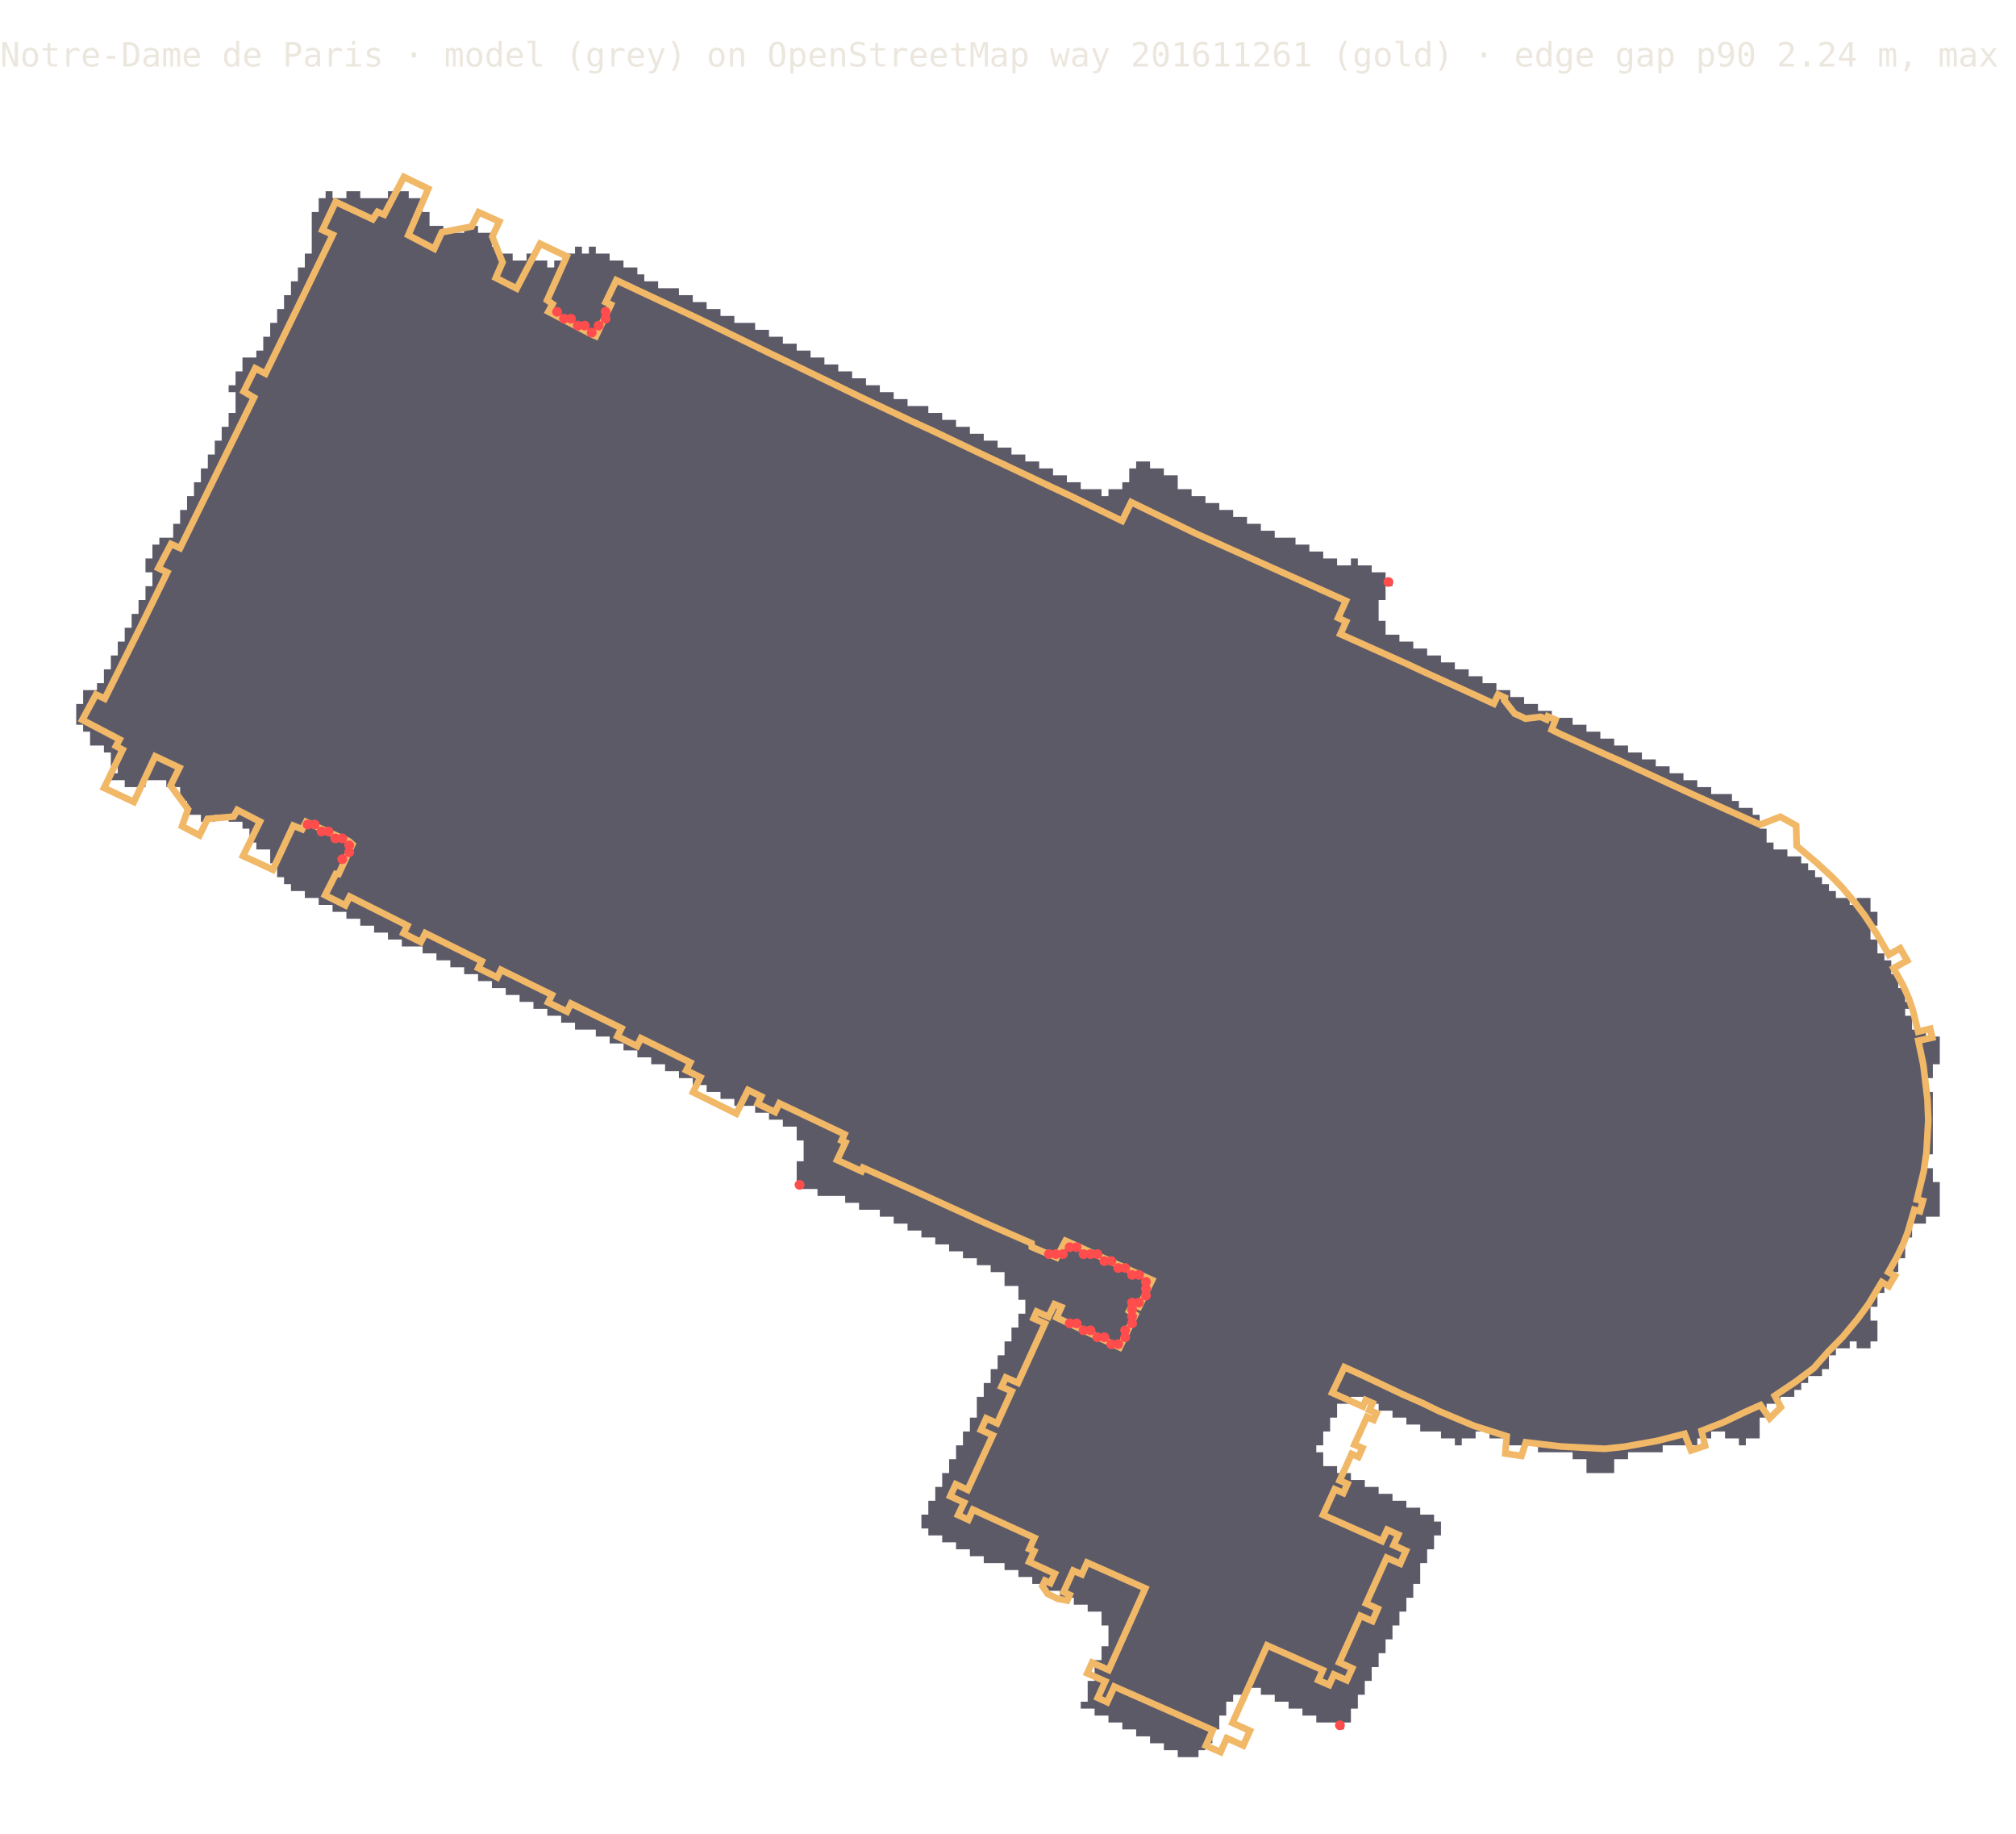
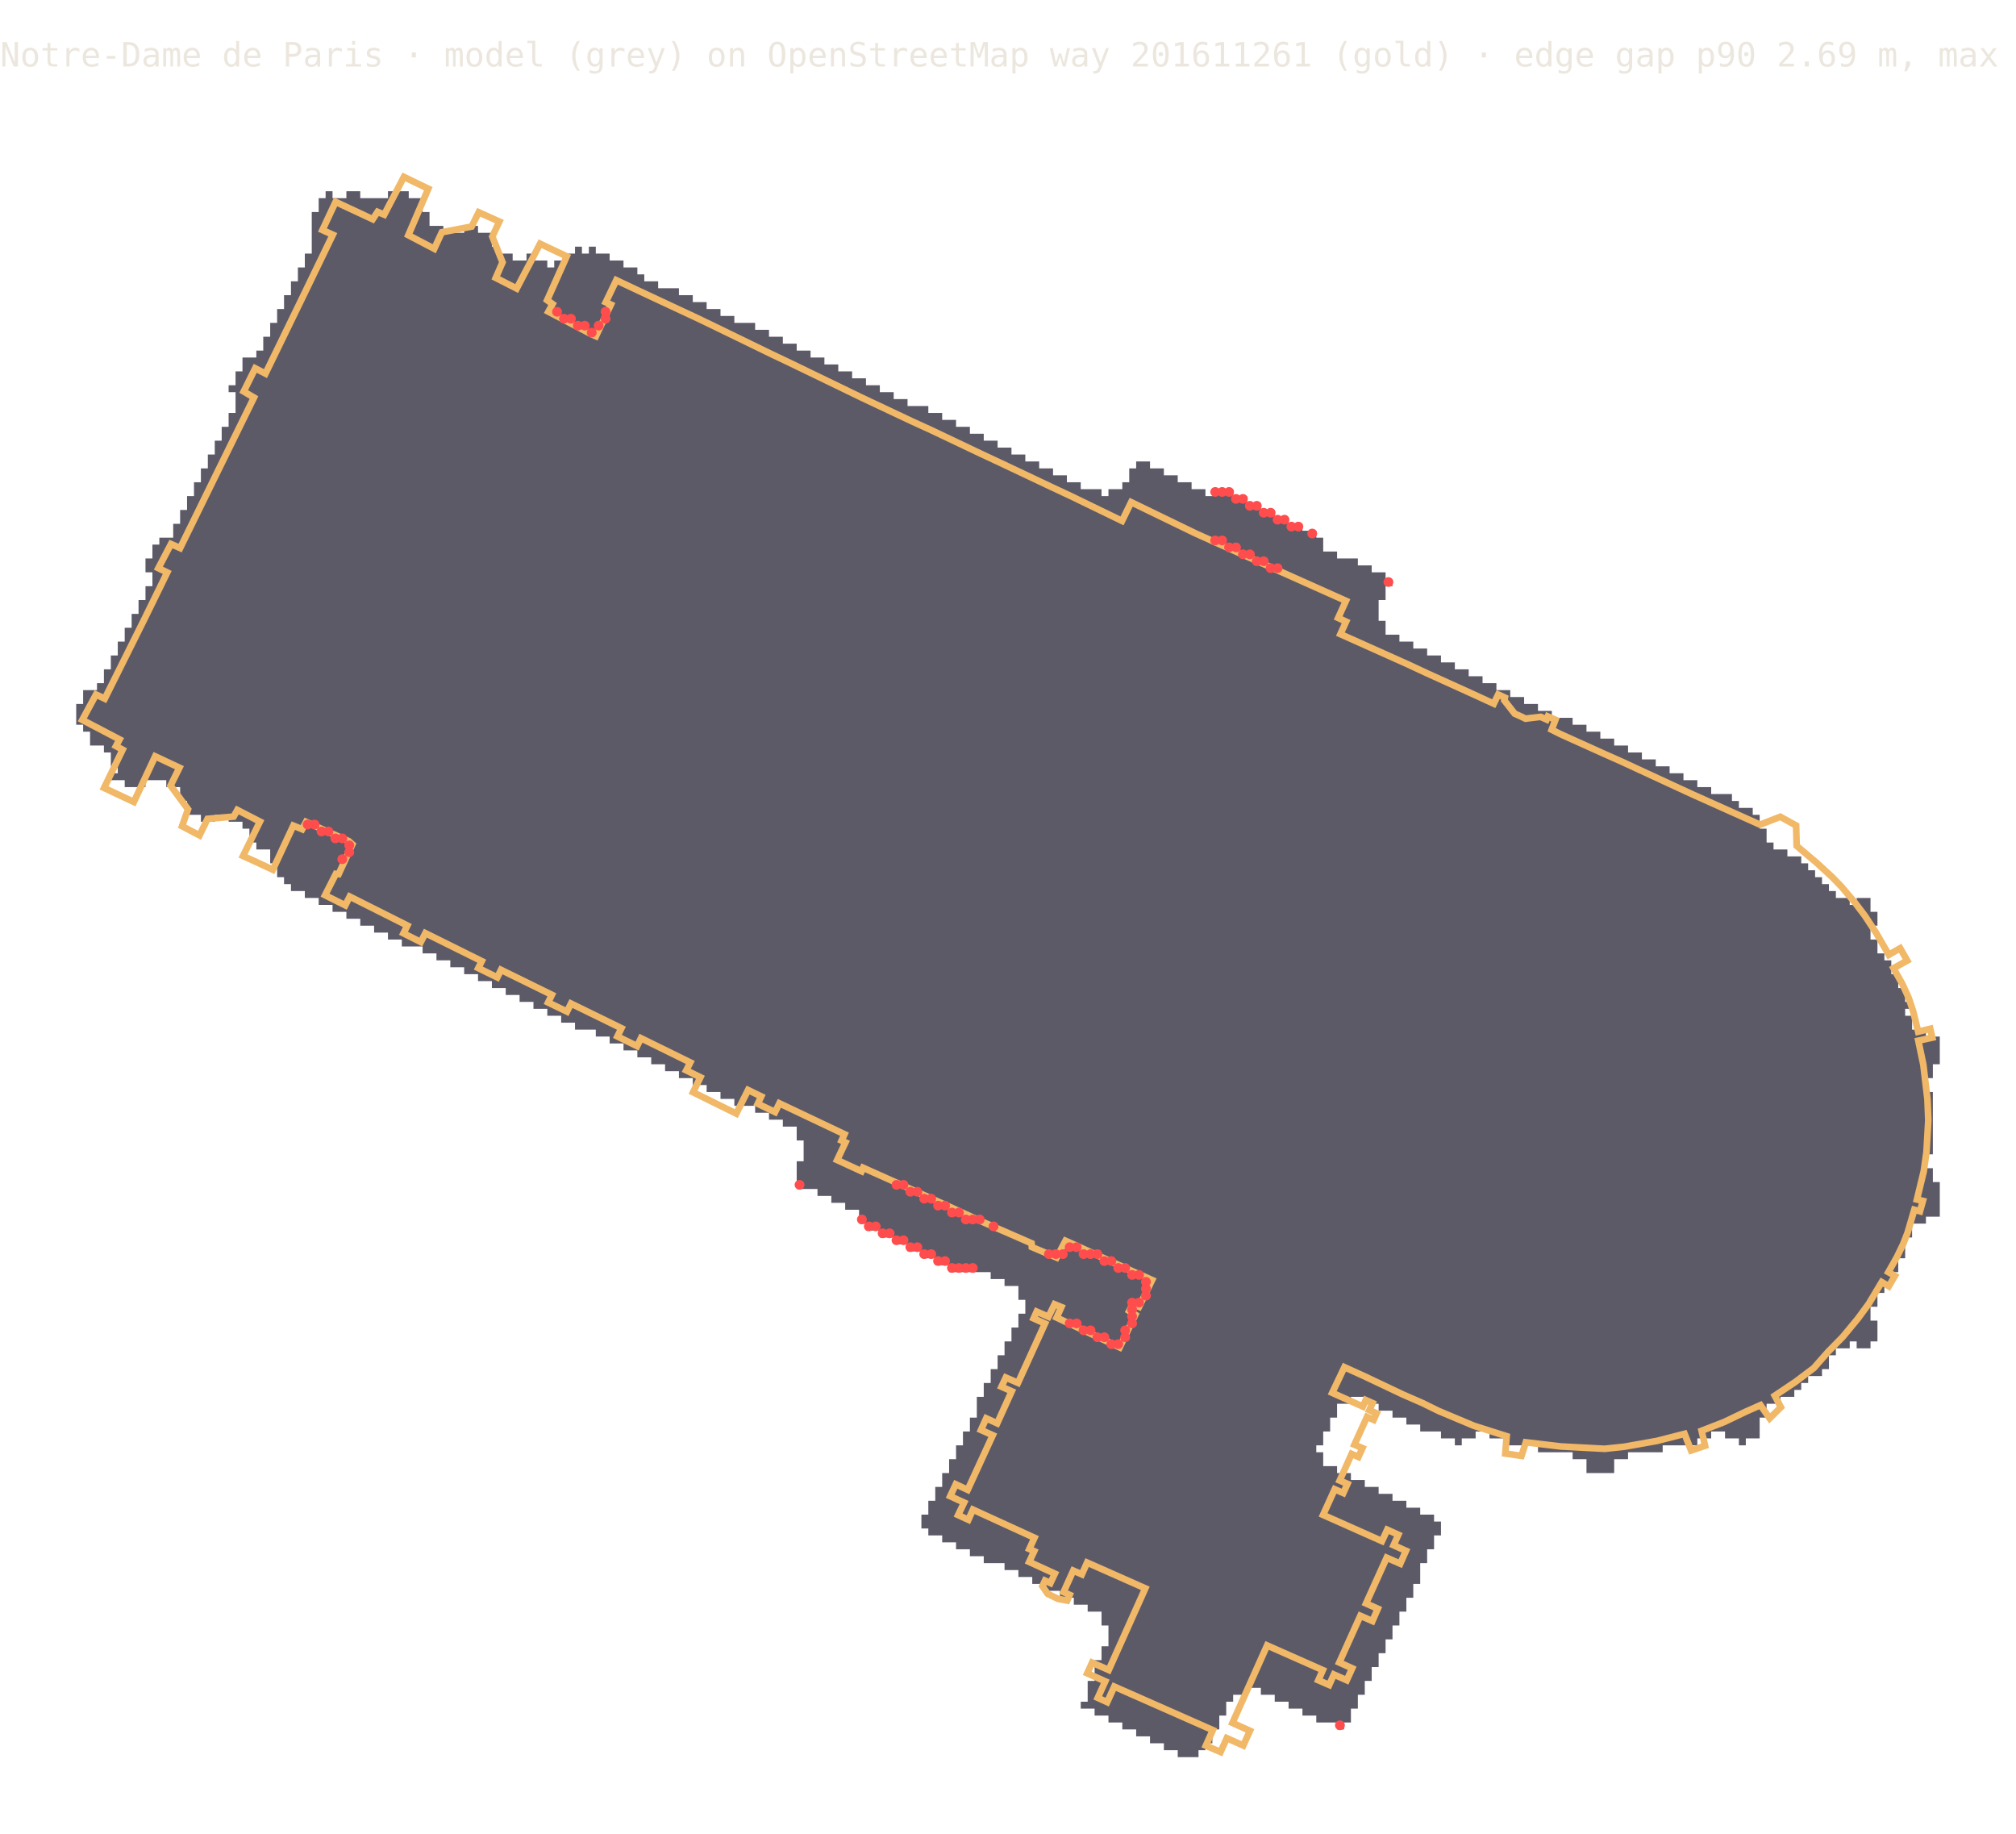
<svg xmlns="http://www.w3.org/2000/svg" viewBox="-72.7 -69.6 145.5 132.3" style="background:#0b0c14">
-   <path d="M-49.2 -55.8h0.5v0.5h-0.5zM-47.7 -55.8h1.0v0.5h-1.0zM-44.7 -55.8h1.5v0.5h-1.5zM-49.7 -55.3h7.5v0.5h-7.5zM-49.7 -54.8h7.5v0.5h-7.5zM-50.2 -54.3h8.5v0.5h-8.5zM-50.2 -53.8h8.5v0.5h-8.5zM-50.2 -53.3h9.5v0.5h-9.5zM-39.2 -53.3h1.0v0.5h-1.0zM-50.2 -52.8h13.0v0.5h-13.0zM-50.2 -52.3h13.0v0.5h-13.0zM-50.2 -51.8h13.5v0.5h-13.5zM-31.2 -51.8h0.5v0.5h-0.5zM-30.2 -51.8h0.5v0.5h-0.5zM-50.7 -51.3h15.0v0.5h-15.0zM-34.7 -51.3h0.5v0.5h-0.5zM-31.7 -51.3h3.0v0.5h-3.0zM-50.7 -50.8h17.5v0.5h-17.5zM-32.7 -50.8h5.0v0.5h-5.0zM-51.2 -50.3h24.5v0.5h-24.5zM-51.2 -49.8h25.0v0.5h-25.0zM-51.7 -49.3h26.5v0.5h-26.5zM-51.7 -48.8h28.0v0.5h-28.0zM-52.2 -48.3h29.5v0.5h-29.5zM-52.2 -47.8h30.5v0.5h-30.5zM-52.7 -47.3h32.0v0.5h-32.0zM-52.7 -46.8h33.0v0.5h-33.0zM-53.2 -46.3h35.0v0.5h-35.0zM-53.2 -45.8h36.0v0.5h-36.0zM-53.7 -45.3h37.5v0.5h-37.5zM-53.7 -44.8h38.5v0.5h-38.5zM-54.2 -44.3h40.0v0.5h-40.0zM-55.2 -43.8h42.0v0.5h-42.0zM-55.2 -43.3h43.0v0.5h-43.0zM-55.7 -42.8h44.5v0.5h-44.5zM-55.7 -42.3h45.5v0.5h-45.5zM-56.2 -41.8h47.0v0.5h-47.0zM-55.7 -41.3h47.5v0.5h-47.5zM-55.7 -40.8h48.5v0.5h-48.5zM-55.7 -40.3h50.0v0.5h-50.0zM-56.2 -39.8h51.5v0.5h-51.5zM-56.2 -39.3h52.5v0.5h-52.5zM-56.7 -38.8h54.0v0.5h-54.0zM-56.7 -38.3h55.0v0.5h-55.0zM-57.2 -37.8h56.5v0.5h-56.5zM-57.2 -37.3h57.5v0.5h-57.5zM-57.7 -36.8h59.0v0.5h-59.0zM-57.7 -36.3h60.0v0.5h-60.0zM9.3 -36.3h1.0v0.5h-1.0zM-58.2 -35.8h61.5v0.5h-61.5zM8.8 -35.8h2.5v0.5h-2.5zM-58.2 -35.3h62.5v0.5h-62.5zM8.8 -35.3h3.5v0.5h-3.5zM-58.7 -34.8h64.0v0.5h-64.0zM8.3 -34.8h4.0v0.5h-4.0zM-58.7 -34.3h65.5v0.5h-65.5zM7.3 -34.3h6.0v0.5h-6.0zM-59.2 -33.8h73.5v0.5h-73.5zM-59.2 -33.3h74.5v0.5h-74.5zM-59.7 -32.8h76.0v0.5h-76.0zM-59.7 -32.3h77.0v0.5h-77.0zM-60.2 -31.8h78.5v0.5h-78.5zM-60.2 -31.3h79.5v0.5h-79.5zM-61.2 -30.8h82.0v0.5h-82.0zM-61.7 -30.3h83.5v0.5h-83.5zM-61.7 -29.8h84.5v0.5h-84.5zM-62.2 -29.3h86.0v0.5h-86.0zM24.8 -29.3h0.5v0.5h-0.5zM-62.2 -28.8h88.5v0.5h-88.5zM-61.7 -28.3h89.0v0.5h-89.0zM-61.7 -27.8h89.5v0.5h-89.5zM-62.2 -27.3h89.5v0.5h-89.5zM-62.2 -26.8h89.5v0.5h-89.5zM-62.7 -26.3h89.5v0.5h-89.5zM-62.7 -25.8h89.5v0.5h-89.5zM-63.2 -25.3h90.0v0.5h-90.0zM-63.2 -24.8h90.5v0.5h-90.5zM-63.7 -24.3h91.0v0.5h-91.0zM-63.7 -23.8h92.0v0.5h-92.0zM-64.2 -23.3h93.5v0.5h-93.5zM-64.2 -22.8h94.5v0.5h-94.5zM-64.7 -22.3h96.0v0.5h-96.0zM-64.7 -21.8h97.0v0.5h-97.0zM-65.2 -21.3h98.5v0.5h-98.5zM-65.2 -20.8h99.5v0.5h-99.5zM-65.7 -20.3h101.0v0.5h-101.0zM-66.7 -19.8h103.0v0.5h-103.0zM-66.7 -19.3h104.0v0.5h-104.0zM-67.2 -18.8h105.5v0.5h-105.5zM-67.2 -18.3h106.5v0.5h-106.5zM-67.2 -17.8h108.0v0.5h-108.0zM-66.7 -17.3h108.5v0.5h-108.5zM-66.2 -16.8h109.0v0.5h-109.0zM-66.2 -16.3h110.0v0.5h-110.0zM-65.2 -15.8h110.0v0.5h-110.0zM-64.7 -15.3h110.5v0.5h-110.5zM-64.7 -14.8h111.5v0.5h-111.5zM-64.2 -14.3h112.0v0.5h-112.0zM-64.7 -13.8h113.5v0.5h-113.5zM-63.7 -13.3h1.5v0.5h-1.5zM-60.7 -13.3h110.5v0.5h-110.5zM-59.7 -12.8h110.5v0.5h-110.5zM-59.7 -12.3h112.0v0.5h-112.0zM-59.2 -11.8h112.0v0.5h-112.0zM-59.2 -11.3h113.0v0.5h-113.0zM-58.2 -10.8h1.0v0.5h-1.0zM-56.2 -10.8h110.5v0.5h-110.5zM-55.2 -10.3h109.5v0.5h-109.5zM-54.7 -9.8h109.5v0.5h-109.5zM-54.7 -9.3h109.5v0.5h-109.5zM-54.2 -8.8h109.5v0.5h-109.5zM-53.2 -8.3h109.5v0.5h-109.5zM-53.2 -7.8h110.5v0.5h-110.5zM-52.7 -7.3h110.5v0.5h-110.5zM-52.7 -6.8h111.0v0.5h-111.0zM-52.2 -6.3h111.0v0.5h-111.0zM-51.7 -5.8h111.0v0.5h-111.0zM-50.7 -5.3h110.5v0.5h-110.5zM-49.7 -4.8h110.5v0.5h-110.5zM61.3 -4.8h1.0v0.5h-1.0zM-48.7 -4.3h111.0v0.5h-111.0zM-47.7 -3.8h110.5v0.5h-110.5zM-46.7 -3.3h109.5v0.5h-109.5zM-45.7 -2.8h108.0v0.5h-108.0zM-44.7 -2.3h107.0v0.5h-107.0zM-43.7 -1.8h106.5v0.5h-106.5zM-42.2 -1.3h105.0v0.5h-105.0zM-41.2 -0.8h104.5v0.5h-104.5zM-40.2 -0.3h104.0v0.5h-104.0zM-39.2 0.2h103.0v0.5h-103.0zM-38.2 0.7h102.5v0.5h-102.5zM-37.2 1.2h101.5v0.5h-101.5zM-36.2 1.7h101.0v0.5h-101.0zM-35.2 2.2h100.0v0.5h-100.0zM-34.2 2.7h99.5v0.5h-99.5zM-33.2 3.2h98.0v0.5h-98.0zM-32.2 3.7h97.5v0.5h-97.5zM-31.2 4.2h96.5v0.5h-96.5zM-29.7 4.7h96.0v0.5h-96.0zM-28.7 5.2h96.0v0.5h-96.0zM-27.7 5.7h95.0v0.5h-95.0zM-26.7 6.2h94.0v0.5h-94.0zM-25.7 6.7h93.0v0.5h-93.0zM-24.7 7.2h91.5v0.5h-91.5zM-23.7 7.7h90.5v0.5h-90.5zM-22.7 8.2h89.0v0.5h-89.0zM-21.7 8.7h88.0v0.5h-88.0zM-20.7 9.2h87.5v0.5h-87.5zM-19.7 9.7h86.5v0.5h-86.5zM-18.2 10.2h85.0v0.5h-85.0zM-17.2 10.7h84.0v0.5h-84.0zM-16.2 11.2h83.0v0.5h-83.0zM-15.2 11.7h82.0v0.5h-82.0zM-15.2 12.2h82.0v0.5h-82.0zM-14.7 12.7h81.5v0.5h-81.5zM-14.7 13.2h81.5v0.5h-81.5zM-14.7 13.7h81.0v0.5h-81.0zM-15.2 14.2h81.5v0.5h-81.5zM-15.2 14.7h82.0v0.5h-82.0zM-15.2 15.2h82.0v0.5h-82.0zM-15.2 15.7h82.5v0.5h-82.5zM-13.7 16.2h81.0v0.5h-81.0zM-11.7 16.7h79.0v0.5h-79.0zM-10.7 17.2h78.0v0.5h-78.0zM-9.2 17.7h76.5v0.5h-76.5zM-8.2 18.2h74.5v0.5h-74.5zM-7.2 18.7h72.5v0.5h-72.5zM-6.2 19.2h71.5v0.5h-71.5zM-5.2 19.7h70.0v0.5h-70.0zM-4.2 20.2h69.0v0.5h-69.0zM-3.2 20.7h68.0v0.5h-68.0zM-2.2 21.2h66.5v0.5h-66.5zM-1.2 21.7h65.5v0.5h-65.5zM-0.2 22.2h64.0v0.5h-64.0zM-0.2 22.7h64.0v0.5h-64.0zM0.8 23.2h62.5v0.5h-62.5zM0.8 23.7h62.0v0.5h-62.0zM1.3 24.2h61.5v0.5h-61.5zM1.3 24.7h61.0v0.5h-61.0zM0.8 25.2h61.5v0.5h-61.5zM0.8 25.7h62.0v0.5h-62.0zM0.3 26.2h62.5v0.5h-62.5zM0.3 26.7h62.5v0.5h-62.5zM-0.2 27.2h61.0v0.5h-61.0zM61.3 27.2h1.0v0.5h-1.0zM-0.2 27.7h60.0v0.5h-60.0zM-0.7 28.2h60.0v0.5h-60.0zM-0.7 28.7h60.0v0.5h-60.0zM-1.2 29.2h60.0v0.5h-60.0zM-1.2 29.7h59.0v0.5h-59.0zM-1.7 30.2h59.0v0.5h-59.0zM-1.7 30.7h58.5v0.5h-58.5zM-2.2 31.2h27.0v0.5h-27.0zM25.8 31.2h30.0v0.5h-30.0zM-2.2 31.7h26.0v0.5h-26.0zM26.8 31.7h28.0v0.5h-28.0zM-2.2 32.2h26.0v0.5h-26.0zM27.8 32.2h27.0v0.5h-27.0zM-2.7 32.7h26.0v0.5h-26.0zM28.8 32.7h25.5v0.5h-25.5zM-2.7 33.2h26.0v0.5h-26.0zM29.8 33.2h24.5v0.5h-24.5zM-3.2 33.7h26.0v0.5h-26.0zM31.3 33.7h2.5v0.5h-2.5zM34.8 33.7h16.0v0.5h-16.0zM51.8 33.7h2.5v0.5h-2.5zM-3.2 34.2h26.0v0.5h-26.0zM32.3 34.2h0.5v0.5h-0.5zM35.8 34.2h14.0v0.5h-14.0zM52.8 34.2h0.5v0.5h-0.5zM-3.7 34.7h26.0v0.5h-26.0zM38.3 34.7h9.0v0.5h-9.0zM-3.7 35.2h26.5v0.5h-26.5zM40.8 35.2h4.0v0.5h-4.0zM-4.2 35.7h27.0v0.5h-27.0zM41.8 35.7h2.0v0.5h-2.0zM-4.2 36.2h28.0v0.5h-28.0zM41.8 36.2h2.0v0.5h-2.0zM-4.7 36.7h29.5v0.5h-29.5zM-4.7 37.2h30.5v0.5h-30.5zM-5.2 37.7h32.0v0.5h-32.0zM-5.2 38.2h33.0v0.5h-33.0zM-5.7 38.7h34.5v0.5h-34.5zM-5.7 39.2h35.5v0.5h-35.5zM-6.2 39.7h37.0v0.5h-37.0zM-6.2 40.2h37.5v0.5h-37.5zM-5.7 40.7h37.0v0.5h-37.0zM-4.7 41.2h35.5v0.5h-35.5zM-3.7 41.7h34.5v0.5h-34.5zM-2.7 42.2h33.0v0.5h-33.0zM-1.7 42.7h32.0v0.5h-32.0zM-0.2 43.2h30.0v0.5h-30.0zM0.8 43.7h29.0v0.5h-29.0zM1.8 44.2h28.0v0.5h-28.0zM2.8 44.7h26.5v0.5h-26.5zM3.8 45.2h25.5v0.5h-25.5zM4.8 45.7h24.0v0.5h-24.0zM5.8 46.2h23.0v0.5h-23.0zM6.8 46.7h21.5v0.5h-21.5zM6.8 47.2h21.5v0.5h-21.5zM7.3 47.7h20.5v0.5h-20.5zM7.3 48.2h20.5v0.5h-20.5zM7.3 48.7h20.0v0.5h-20.0zM6.8 49.2h20.5v0.5h-20.5zM6.8 49.7h20.0v0.5h-20.0zM6.3 50.2h20.5v0.5h-20.5zM6.3 50.7h20.0v0.5h-20.0zM6.3 51.2h20.0v0.5h-20.0zM5.8 51.7h20.0v0.5h-20.0zM5.8 52.2h11.5v0.5h-11.5zM18.3 52.2h7.5v0.5h-7.5zM5.8 52.7h10.5v0.5h-10.5zM19.3 52.7h6.0v0.5h-6.0zM5.3 53.2h10.5v0.5h-10.5zM20.3 53.2h5.0v0.5h-5.0zM6.3 53.7h9.5v0.5h-9.5zM21.3 53.7h3.5v0.5h-3.5zM7.3 54.2h8.0v0.5h-8.0zM22.3 54.2h2.5v0.5h-2.5zM8.3 54.7h7.0v0.5h-7.0zM23.8 54.7h0.5v0.5h-0.5zM9.3 55.2h5.5v0.5h-5.5zM10.3 55.7h4.5v0.5h-4.5zM11.3 56.2h3.0v0.5h-3.0zM12.3 56.7h1.5v0.5h-1.5z" fill="#5d5a68" />
+   <path d="M-49.2 -55.8h0.5v0.5h-0.5zM-47.7 -55.8h1.0v0.5h-1.0zM-44.7 -55.8h1.5v0.5h-1.5zM-49.7 -55.3h7.5v0.5h-7.5zM-49.7 -54.8h7.5v0.5h-7.5zM-50.2 -54.3h8.5v0.5h-8.5zM-50.2 -53.8h8.5v0.5h-8.5zM-50.2 -53.3h9.5v0.5h-9.5zM-39.2 -53.3h1.0v0.5h-1.0zM-50.2 -52.8h13.0v0.5h-13.0zM-50.2 -52.3h13.0v0.5h-13.0zM-50.2 -51.8h13.5v0.5h-13.5zM-31.2 -51.8h0.5v0.5h-0.5zM-30.2 -51.8h0.5v0.5h-0.5zM-50.7 -51.3h15.0v0.5h-15.0zM-34.7 -51.3h0.5v0.5h-0.5zM-31.7 -51.3h3.0v0.5h-3.0zM-50.7 -50.8h17.5v0.5h-17.5zM-32.7 -50.8h5.0v0.5h-5.0zM-51.2 -50.3h24.5v0.5h-24.5zM-51.2 -49.8h25.0v0.5h-25.0zM-51.7 -49.3h26.5v0.5h-26.5zM-51.7 -48.8h28.0v0.5h-28.0zM-52.2 -48.3h29.5v0.5h-29.5zM-52.2 -47.8h30.5v0.5h-30.5zM-52.7 -47.3h32.0v0.5h-32.0zM-52.7 -46.8h33.0v0.5h-33.0zM-53.2 -46.3h35.0v0.5h-35.0zM-53.2 -45.8h36.0v0.5h-36.0zM-53.7 -45.3h37.5v0.5h-37.5zM-53.7 -44.8h38.5v0.5h-38.5zM-54.2 -44.3h40.0v0.5h-40.0zM-55.2 -43.8h42.0v0.5h-42.0zM-55.2 -43.3h43.0v0.5h-43.0zM-55.7 -42.8h44.5v0.5h-44.5zM-55.7 -42.3h45.5v0.5h-45.5zM-56.2 -41.8h47.0v0.5h-47.0zM-55.7 -41.3h47.5v0.5h-47.5zM-55.7 -40.8h48.5v0.5h-48.5zM-55.7 -40.3h50.0v0.5h-50.0zM-56.2 -39.8h51.5v0.5h-51.5zM-56.2 -39.3h52.5v0.5h-52.5zM-56.7 -38.8h54.0v0.5h-54.0zM-56.7 -38.3h55.0v0.5h-55.0zM-57.2 -37.8h56.5v0.5h-56.5zM-57.2 -37.3h57.5v0.5h-57.5zM-57.7 -36.8h59.0v0.5h-59.0zM-57.7 -36.3h60.0v0.5h-60.0zM9.3 -36.3h1.0v0.5h-1.0zM-58.2 -35.8h61.5v0.5h-61.5zM8.8 -35.8h2.5v0.5h-2.5zM-58.2 -35.3h62.5v0.5h-62.5zM8.8 -35.3h3.5v0.5h-3.5zM-58.7 -34.8h64.0v0.5h-64.0zM8.3 -34.8h5.0v0.5h-5.0zM-58.7 -34.3h65.5v0.5h-65.5zM7.3 -34.3h7.0v0.5h-7.0zM14.8 -34.3h1.5v0.5h-1.5zM-59.2 -33.8h76.5v0.5h-76.5zM-59.2 -33.3h77.5v0.5h-77.5zM-59.7 -32.8h79.0v0.5h-79.0zM-59.7 -32.3h80.0v0.5h-80.0zM-60.2 -31.8h81.5v0.5h-81.5zM-60.2 -31.3h82.5v0.5h-82.5zM-61.2 -30.8h84.0v0.5h-84.0zM-61.7 -30.3h84.5v0.5h-84.5zM-61.7 -29.8h85.5v0.5h-85.5zM-62.2 -29.3h87.5v0.5h-87.5zM-62.2 -28.8h88.5v0.5h-88.5zM-61.7 -28.3h89.0v0.5h-89.0zM-61.7 -27.8h89.5v0.5h-89.5zM-62.2 -27.3h89.5v0.5h-89.5zM-62.2 -26.8h89.5v0.5h-89.5zM-62.7 -26.3h89.5v0.5h-89.5zM-62.7 -25.8h89.5v0.5h-89.5zM-63.2 -25.3h90.0v0.5h-90.0zM-63.2 -24.8h90.5v0.5h-90.5zM-63.7 -24.3h91.0v0.5h-91.0zM-63.7 -23.8h92.0v0.5h-92.0zM-64.2 -23.3h93.5v0.5h-93.5zM-64.2 -22.8h94.5v0.5h-94.5zM-64.7 -22.3h96.0v0.5h-96.0zM-64.7 -21.8h97.0v0.5h-97.0zM-65.2 -21.3h98.5v0.5h-98.5zM-65.2 -20.8h99.5v0.5h-99.5zM-65.7 -20.3h101.0v0.5h-101.0zM-66.7 -19.8h103.0v0.5h-103.0zM-66.7 -19.3h104.0v0.5h-104.0zM-67.2 -18.8h105.5v0.5h-105.5zM-67.2 -18.3h106.5v0.5h-106.5zM-67.2 -17.8h108.0v0.5h-108.0zM-66.7 -17.3h108.5v0.5h-108.5zM-66.2 -16.8h109.0v0.5h-109.0zM-66.2 -16.3h110.0v0.5h-110.0zM-65.2 -15.8h110.0v0.5h-110.0zM-64.7 -15.3h110.5v0.5h-110.5zM-64.7 -14.8h111.5v0.5h-111.5zM-64.2 -14.3h112.0v0.5h-112.0zM-64.7 -13.8h113.5v0.5h-113.5zM-63.7 -13.3h1.5v0.5h-1.5zM-60.7 -13.3h110.5v0.5h-110.5zM-59.7 -12.8h110.5v0.5h-110.5zM-59.7 -12.3h112.0v0.5h-112.0zM-59.2 -11.8h112.0v0.5h-112.0zM-59.2 -11.3h113.0v0.5h-113.0zM-58.2 -10.8h1.0v0.5h-1.0zM-56.2 -10.8h110.5v0.5h-110.5zM-55.2 -10.3h109.5v0.5h-109.5zM-54.7 -9.8h109.5v0.5h-109.5zM-54.7 -9.3h109.5v0.5h-109.5zM-54.2 -8.8h109.5v0.5h-109.5zM-53.2 -8.3h109.5v0.5h-109.5zM-53.2 -7.8h110.5v0.5h-110.5zM-52.7 -7.3h110.5v0.5h-110.5zM-52.7 -6.8h111.0v0.5h-111.0zM-52.2 -6.3h111.0v0.5h-111.0zM-51.7 -5.8h111.0v0.5h-111.0zM-50.7 -5.3h110.5v0.5h-110.5zM-49.7 -4.8h110.5v0.5h-110.5zM61.3 -4.8h1.0v0.5h-1.0zM-48.7 -4.3h111.0v0.5h-111.0zM-47.7 -3.8h110.5v0.5h-110.5zM-46.7 -3.3h109.5v0.5h-109.5zM-45.7 -2.8h108.0v0.5h-108.0zM-44.7 -2.3h107.0v0.5h-107.0zM-43.7 -1.8h106.5v0.5h-106.5zM-42.2 -1.3h105.0v0.5h-105.0zM-41.2 -0.8h104.5v0.5h-104.5zM-40.2 -0.3h104.0v0.5h-104.0zM-39.2 0.2h103.0v0.5h-103.0zM-38.2 0.7h102.5v0.5h-102.5zM-37.2 1.2h101.5v0.5h-101.5zM-36.2 1.7h101.0v0.5h-101.0zM-35.2 2.2h100.0v0.5h-100.0zM-34.2 2.7h99.5v0.5h-99.5zM-33.2 3.2h98.0v0.5h-98.0zM-32.2 3.7h97.5v0.5h-97.5zM-31.2 4.2h96.5v0.5h-96.5zM-29.7 4.7h96.0v0.5h-96.0zM-28.7 5.2h96.0v0.5h-96.0zM-27.7 5.7h95.0v0.5h-95.0zM-26.7 6.2h94.0v0.5h-94.0zM-25.7 6.7h93.0v0.5h-93.0zM-24.7 7.2h91.5v0.5h-91.5zM-23.7 7.7h90.5v0.5h-90.5zM-22.7 8.2h89.0v0.5h-89.0zM-21.7 8.7h88.0v0.5h-88.0zM-20.7 9.2h87.5v0.5h-87.5zM-19.7 9.7h86.5v0.5h-86.5zM-18.2 10.2h85.0v0.5h-85.0zM-17.2 10.7h84.0v0.5h-84.0zM-16.2 11.2h83.0v0.5h-83.0zM-15.2 11.7h82.0v0.5h-82.0zM-15.2 12.2h82.0v0.5h-82.0zM-14.7 12.7h81.5v0.5h-81.5zM-14.7 13.2h81.5v0.5h-81.5zM-14.7 13.7h81.0v0.5h-81.0zM-15.2 14.2h81.5v0.5h-81.5zM-15.2 14.7h82.0v0.5h-82.0zM-15.2 15.2h82.0v0.5h-82.0zM-15.2 15.7h82.5v0.5h-82.5zM-13.7 16.2h81.0v0.5h-81.0zM-12.7 16.7h80.0v0.5h-80.0zM-11.7 17.2h79.0v0.5h-79.0zM-10.7 17.7h78.0v0.5h-78.0zM-10.7 18.2h77.0v0.5h-77.0zM-10.2 18.7h75.5v0.5h-75.5zM-9.2 19.2h74.5v0.5h-74.5zM-8.2 19.7h73.0v0.5h-73.0zM-7.2 20.2h72.0v0.5h-72.0zM-6.2 20.7h71.0v0.5h-71.0zM-5.2 21.2h69.5v0.5h-69.5zM-4.2 21.7h68.5v0.5h-68.5zM-1.2 22.2h65.0v0.5h-65.0zM-0.2 22.7h64.0v0.5h-64.0zM0.8 23.2h62.5v0.5h-62.5zM0.8 23.7h62.0v0.5h-62.0zM1.3 24.2h61.5v0.5h-61.5zM1.3 24.7h61.0v0.5h-61.0zM0.8 25.2h61.5v0.5h-61.5zM0.8 25.7h62.0v0.5h-62.0zM0.3 26.2h62.5v0.5h-62.5zM0.3 26.7h62.5v0.5h-62.5zM-0.2 27.2h61.0v0.5h-61.0zM61.3 27.2h1.0v0.5h-1.0zM-0.2 27.7h60.0v0.5h-60.0zM-0.7 28.2h60.0v0.5h-60.0zM-0.7 28.7h60.0v0.5h-60.0zM-1.2 29.2h60.0v0.5h-60.0zM-1.2 29.7h59.0v0.5h-59.0zM-1.7 30.2h59.0v0.5h-59.0zM-1.7 30.7h58.5v0.5h-58.5zM-2.2 31.2h27.0v0.5h-27.0zM25.8 31.2h30.0v0.5h-30.0zM-2.2 31.7h26.0v0.5h-26.0zM26.8 31.7h28.0v0.5h-28.0zM-2.2 32.2h26.0v0.5h-26.0zM27.8 32.2h27.0v0.5h-27.0zM-2.7 32.7h26.0v0.5h-26.0zM28.8 32.7h25.5v0.5h-25.5zM-2.7 33.2h26.0v0.5h-26.0zM29.8 33.2h24.5v0.5h-24.5zM-3.2 33.7h26.0v0.5h-26.0zM31.3 33.7h2.5v0.5h-2.5zM34.8 33.7h16.0v0.5h-16.0zM51.8 33.7h2.5v0.5h-2.5zM-3.2 34.2h26.0v0.5h-26.0zM32.3 34.2h0.5v0.5h-0.5zM35.8 34.2h14.0v0.5h-14.0zM52.8 34.2h0.5v0.5h-0.5zM-3.7 34.7h26.0v0.5h-26.0zM38.3 34.7h9.0v0.5h-9.0zM-3.7 35.2h26.5v0.5h-26.5zM40.8 35.2h4.0v0.5h-4.0zM-4.2 35.7h27.0v0.5h-27.0zM41.8 35.7h2.0v0.5h-2.0zM-4.2 36.2h28.0v0.5h-28.0zM41.8 36.2h2.0v0.5h-2.0zM-4.7 36.7h29.5v0.5h-29.5zM-4.7 37.2h30.5v0.5h-30.5zM-5.2 37.7h32.0v0.5h-32.0zM-5.2 38.2h33.0v0.5h-33.0zM-5.7 38.7h34.5v0.5h-34.5zM-5.7 39.2h35.5v0.5h-35.5zM-6.2 39.7h37.0v0.5h-37.0zM-6.2 40.2h37.5v0.5h-37.5zM-5.7 40.7h37.0v0.5h-37.0zM-4.7 41.2h35.5v0.5h-35.5zM-3.7 41.7h34.5v0.5h-34.5zM-2.7 42.2h33.0v0.5h-33.0zM-1.7 42.7h32.0v0.5h-32.0zM-0.2 43.2h30.0v0.5h-30.0zM0.8 43.7h29.0v0.5h-29.0zM1.8 44.2h28.0v0.5h-28.0zM2.8 44.7h26.5v0.5h-26.5zM3.8 45.2h25.5v0.5h-25.5zM4.8 45.7h24.0v0.5h-24.0zM5.8 46.2h23.0v0.5h-23.0zM6.8 46.7h21.5v0.5h-21.5zM6.8 47.2h21.5v0.5h-21.5zM7.3 47.7h20.5v0.5h-20.5zM7.3 48.2h20.5v0.5h-20.5zM7.3 48.7h20.0v0.5h-20.0zM6.8 49.2h20.5v0.5h-20.5zM6.8 49.7h20.0v0.5h-20.0zM6.3 50.2h20.5v0.5h-20.5zM6.3 50.7h20.0v0.5h-20.0zM6.3 51.2h20.0v0.5h-20.0zM5.8 51.7h20.0v0.5h-20.0zM5.8 52.2h11.5v0.5h-11.5zM18.3 52.2h7.5v0.5h-7.5zM5.8 52.7h10.5v0.5h-10.5zM19.3 52.7h6.0v0.5h-6.0zM5.3 53.2h10.5v0.5h-10.5zM20.3 53.2h5.0v0.5h-5.0zM6.3 53.7h9.5v0.5h-9.5zM21.3 53.7h3.5v0.5h-3.5zM7.3 54.2h8.0v0.5h-8.0zM22.3 54.2h2.5v0.5h-2.5zM8.3 54.7h7.0v0.5h-7.0zM23.8 54.7h0.5v0.5h-0.5zM9.3 55.2h5.5v0.5h-5.5zM10.3 55.7h4.5v0.5h-4.5zM11.3 56.2h3.0v0.5h-3.0zM12.3 56.7h1.5v0.5h-1.5z" fill="#5d5a68" />
  <g fill="none" stroke="#f1b867" stroke-width="0.48">
    <polygon points="-55.57,-11.15 -55.84,-10.67 -57.72,-10.51 -58.30,-9.32 -59.56,-9.98 -59.13,-11.20 -60.39,-12.91 -59.75,-14.20 -61.50,-15.02 -63.04,-11.73 -65.19,-12.74 -63.85,-15.50 -64.33,-15.76 -64.07,-16.24 -66.76,-17.65 -65.77,-19.48 -65.14,-19.18 -62.32,-24.84 -60.63,-28.29 -61.27,-28.60 -60.36,-30.34 -59.70,-30.05 -56.91,-35.74 -54.37,-40.91 -55.11,-41.35 -54.28,-43.02 -53.54,-42.64 -50.89,-48.09 -48.68,-52.66 -49.43,-53.00 -48.48,-55.03 -45.80,-53.78 -45.45,-54.31 -44.97,-54.11 -43.55,-56.83 -41.79,-55.98 -43.23,-52.63 -41.36,-51.65 -40.81,-52.84 -38.66,-53.25 -38.15,-54.28 -36.66,-53.61 -37.17,-52.53 -36.43,-50.67 -36.92,-49.55 -35.41,-48.78 -33.72,-52.01 -31.80,-51.10 -33.21,-47.94 -32.82,-47.66 -33.12,-47.11 -30.03,-45.49 -29.69,-45.34 -29.05,-46.70 -28.61,-47.62 -28.98,-47.79 -28.22,-49.38 -26.59,-48.61 -22.39,-46.65 -21.04,-46.00 -16.99,-44.03 -15.62,-43.38 -11.90,-41.58 -10.56,-40.93 -6.87,-39.19 -5.49,-38.56 -1.83,-36.82 -0.48,-36.19 3.22,-34.44 4.61,-33.79 8.28,-32.01 8.94,-33.36 13.58,-31.11 19.68,-28.37 24.44,-26.24 23.88,-25.01 24.45,-24.74 24.04,-23.84 28.95,-21.64 30.30,-21.01 33.72,-19.46 35.11,-18.82 35.43,-19.48 35.91,-19.26 35.87,-19.06 36.62,-18.10 36.98,-17.94 37.40,-17.74 38.49,-17.87 38.92,-17.68 39.01,-17.90 39.56,-17.66 39.29,-16.94 39.91,-16.63 42.99,-15.24 44.36,-14.63 48.12,-12.89 49.51,-12.25 54.33,-10.09 55.79,-10.66 56.93,-10.03 56.97,-8.56 58.40,-7.35 59.51,-6.33 60.19,-5.63 61.18,-4.46 61.89,-3.52 62.70,-2.29 63.62,-0.70 64.44,-1.17 64.95,-0.28 63.96,0.27 64.61,1.43 65.05,2.40 65.37,3.35 65.74,4.85 66.61,4.64 66.76,5.28 65.75,5.50 66.11,7.22 66.41,9.73 66.47,11.24 66.34,13.52 66.14,14.93 65.65,16.96 66.08,17.06 65.87,17.81 65.46,17.70 64.98,19.34 64.66,20.17 64.19,21.14 63.59,22.20 64.06,22.47 63.62,23.22 63.11,22.92 62.17,24.49 61.40,25.54 60.30,26.87 59.23,27.96 58.21,29.12 56.88,30.12 55.39,31.12 55.83,31.95 55.02,32.75 54.36,31.80 53.32,32.26 51.73,33.02 50.11,33.65 50.36,34.73 49.35,35.07 48.88,33.87 46.89,34.38 44.53,34.80 43.11,34.95 39.94,34.78 37.42,34.48 37.11,35.46 35.94,35.29 36.04,34.04 33.68,33.29 31.13,32.22 29.97,31.65 28.55,31.03 25.72,29.69 24.33,29.06 23.45,30.91 25.66,31.90 25.87,31.43 26.36,31.65 26.13,32.16 26.65,32.39 26.44,32.86 25.96,32.65 25.05,34.65 25.63,34.90 25.34,35.54 24.85,35.32 23.99,37.24 24.55,37.48 24.25,38.14 23.63,37.87 22.79,39.72 27.04,41.61 27.42,40.79 28.22,41.15 27.88,41.91 28.77,42.31 28.36,43.24 27.38,42.81 25.89,46.11 26.74,46.49 26.35,47.38 25.48,47.00 23.96,50.37 24.89,50.79 24.50,51.65 23.57,51.24 23.23,51.99 22.45,51.65 22.77,50.92 18.75,49.14 16.25,54.73 17.51,55.30 17.03,56.36 15.84,55.83 15.39,56.83 14.33,56.37 14.83,55.25 7.72,52.11 7.21,53.23 6.53,52.92 7.07,51.73 5.77,51.15 6.12,50.38 7.32,50.91 9.96,45.02 5.76,43.16 5.38,44.01 4.76,43.74 4.06,45.29 4.50,45.49 4.32,45.90 3.66,45.78 2.92,45.42 2.53,44.86 2.72,44.46 3.11,44.64 3.43,43.96 1.58,43.11 1.94,42.34 1.59,42.18 1.96,41.37 -2.48,39.34 -2.81,40.07 -3.55,39.73 -3.12,38.83 -4.12,38.37 -3.72,37.51 -2.86,37.91 -1.05,33.97 -1.90,33.59 -1.52,32.75 -0.73,33.11 0.32,30.80 -0.42,30.47 -0.11,29.81 0.77,30.19 2.72,25.91 1.90,25.54 2.12,25.05 2.97,25.42 3.41,24.52 3.90,24.72 3.56,25.48 8.11,27.63 9.24,25.27 8.80,25.00 9.05,24.51 9.51,24.70 10.45,22.77 9.08,22.16 4.81,20.21 4.20,19.94 3.56,21.15 1.77,20.39 1.75,20.12 -1.64,18.64 -6.99,16.20 -10.41,14.67 -10.52,14.92 -12.28,14.11 -11.68,12.84 -11.96,12.71 -11.75,12.25 -16.45,10.02 -16.76,10.65 -18.01,10.05 -17.76,9.52 -18.71,9.06 -19.56,10.76 -22.68,9.22 -22.15,8.14 -23.17,7.64 -22.88,7.07 -26.44,5.32 -26.72,5.89 -28.14,5.19 -27.85,4.60 -31.49,2.82 -31.78,3.40 -33.14,2.74 -32.87,2.19 -36.54,0.39 -36.81,0.93 -38.18,0.26 -37.93,-0.24 -42.00,-2.26 -42.33,-1.62 -43.58,-2.25 -43.30,-2.81 -47.46,-4.90 -47.78,-4.27 -49.24,-5.00 -48.46,-6.54 -48.26,-6.52 -47.27,-8.67 -47.53,-8.90 -50.61,-10.29 -50.89,-9.76 -51.53,-10.02 -53.01,-6.84 -54.15,-7.37 -55.16,-7.83 -53.94,-10.31" />
  </g>
-   <path d="M-32.5 -47.1h.01M-29.0 -47.1h.01M-32.0 -46.6h.01M-31.5 -46.6h.01M-29.0 -46.6h.01M-31.0 -46.1h.01M-30.5 -46.1h.01M-29.5 -46.1h.01M-30.0 -45.6h.01M27.5 -27.6h.01M-50.5 -10.1h.01M-50.0 -10.1h.01M-49.5 -9.6h.01M-49.0 -9.6h.01M-48.5 -9.1h.01M-48.0 -9.1h.01M-47.5 -8.6h.01M-47.5 -8.1h.01M-48.0 -7.6h.01M-15.0 15.9h.01M4.5 20.4h.01M5.0 20.4h.01M3.0 20.9h.01M3.5 20.9h.01M4.0 20.9h.01M5.5 20.9h.01M6.0 20.9h.01M6.5 20.9h.01M7.0 21.4h.01M7.5 21.4h.01M8.0 21.9h.01M8.5 21.9h.01M9.0 22.4h.01M9.5 22.4h.01M10.0 22.9h.01M10.0 23.4h.01M10.0 23.9h.01M9.0 24.4h.01M9.5 24.4h.01M9.0 24.9h.01M9.0 25.4h.01M4.5 25.9h.01M5.0 25.9h.01M9.0 25.9h.01M5.5 26.4h.01M6.0 26.4h.01M8.5 26.4h.01M6.5 26.9h.01M7.0 26.9h.01M8.5 26.9h.01M7.5 27.4h.01M8.0 27.4h.01M24.0 54.9h.01" stroke="#ff4d4d" stroke-width="0.70" stroke-linecap="round" />
-   <text x="-72.7" y="-64.8" fill="#ece7de" font-family="monospace" font-size="2.42">Notre-Dame de Paris · model (grey) on OpenStreetMap way 201611261 (gold) · edge gap p90 2.24 m, max 8.63 m · red: more than 3 m</text>
+   <path d="M-32.5 -47.1h.01M-29.0 -47.1h.01M-32.0 -46.6h.01M-31.5 -46.6h.01M-29.0 -46.6h.01M-31.0 -46.1h.01M-30.5 -46.1h.01M-29.5 -46.1h.01M-30.0 -45.6h.01M15.0 -34.1h.01M15.5 -34.1h.01M16.0 -34.1h.01M16.5 -33.6h.01M17.0 -33.6h.01M17.5 -33.1h.01M18.0 -33.1h.01M18.5 -32.6h.01M19.0 -32.6h.01M19.5 -32.1h.01M20.0 -32.1h.01M20.5 -31.6h.01M21.0 -31.6h.01M22.0 -31.1h.01M15.0 -30.6h.01M15.5 -30.6h.01M16.0 -30.1h.01M16.5 -30.1h.01M17.0 -29.6h.01M17.5 -29.6h.01M18.0 -29.1h.01M18.5 -29.1h.01M19.0 -28.6h.01M19.5 -28.6h.01M27.5 -27.6h.01M-50.5 -10.1h.01M-50.0 -10.1h.01M-49.5 -9.6h.01M-49.0 -9.6h.01M-48.5 -9.1h.01M-48.0 -9.1h.01M-47.5 -8.6h.01M-47.5 -8.1h.01M-48.0 -7.6h.01M-15.0 15.9h.01M-8.0 15.9h.01M-7.5 15.9h.01M-7.0 16.4h.01M-6.5 16.4h.01M-6.0 16.9h.01M-5.5 16.9h.01M-5.0 17.4h.01M-4.5 17.4h.01M-4.0 17.9h.01M-3.5 17.9h.01M-10.5 18.4h.01M-3.0 18.4h.01M-2.5 18.4h.01M-2.0 18.4h.01M-10.0 18.9h.01M-9.5 18.9h.01M-1.0 18.9h.01M-9.0 19.4h.01M-8.5 19.4h.01M-8.0 19.9h.01M-7.5 19.9h.01M-7.0 20.4h.01M-6.5 20.4h.01M4.5 20.4h.01M5.0 20.4h.01M-6.0 20.9h.01M-5.5 20.9h.01M3.0 20.9h.01M3.5 20.9h.01M4.0 20.9h.01M5.5 20.9h.01M6.0 20.9h.01M6.5 20.9h.01M-5.0 21.4h.01M-4.5 21.4h.01M7.0 21.4h.01M7.5 21.4h.01M-4.0 21.9h.01M-3.5 21.9h.01M-3.0 21.9h.01M-2.5 21.9h.01M8.0 21.9h.01M8.5 21.9h.01M9.0 22.4h.01M9.5 22.4h.01M10.0 22.9h.01M10.0 23.4h.01M10.0 23.9h.01M9.0 24.4h.01M9.5 24.4h.01M9.0 24.9h.01M9.0 25.4h.01M4.5 25.9h.01M5.0 25.9h.01M9.0 25.9h.01M5.5 26.4h.01M6.0 26.4h.01M8.5 26.4h.01M6.5 26.9h.01M7.0 26.9h.01M8.5 26.9h.01M7.5 27.4h.01M8.0 27.4h.01M24.0 54.9h.01" stroke="#ff4d4d" stroke-width="0.70" stroke-linecap="round" />
+   <text x="-72.7" y="-64.8" fill="#ece7de" font-family="monospace" font-size="2.42">Notre-Dame de Paris · model (grey) on OpenStreetMap way 201611261 (gold) · edge gap p90 2.69 m, max 8.63 m · red: more than 3 m</text>
</svg>
